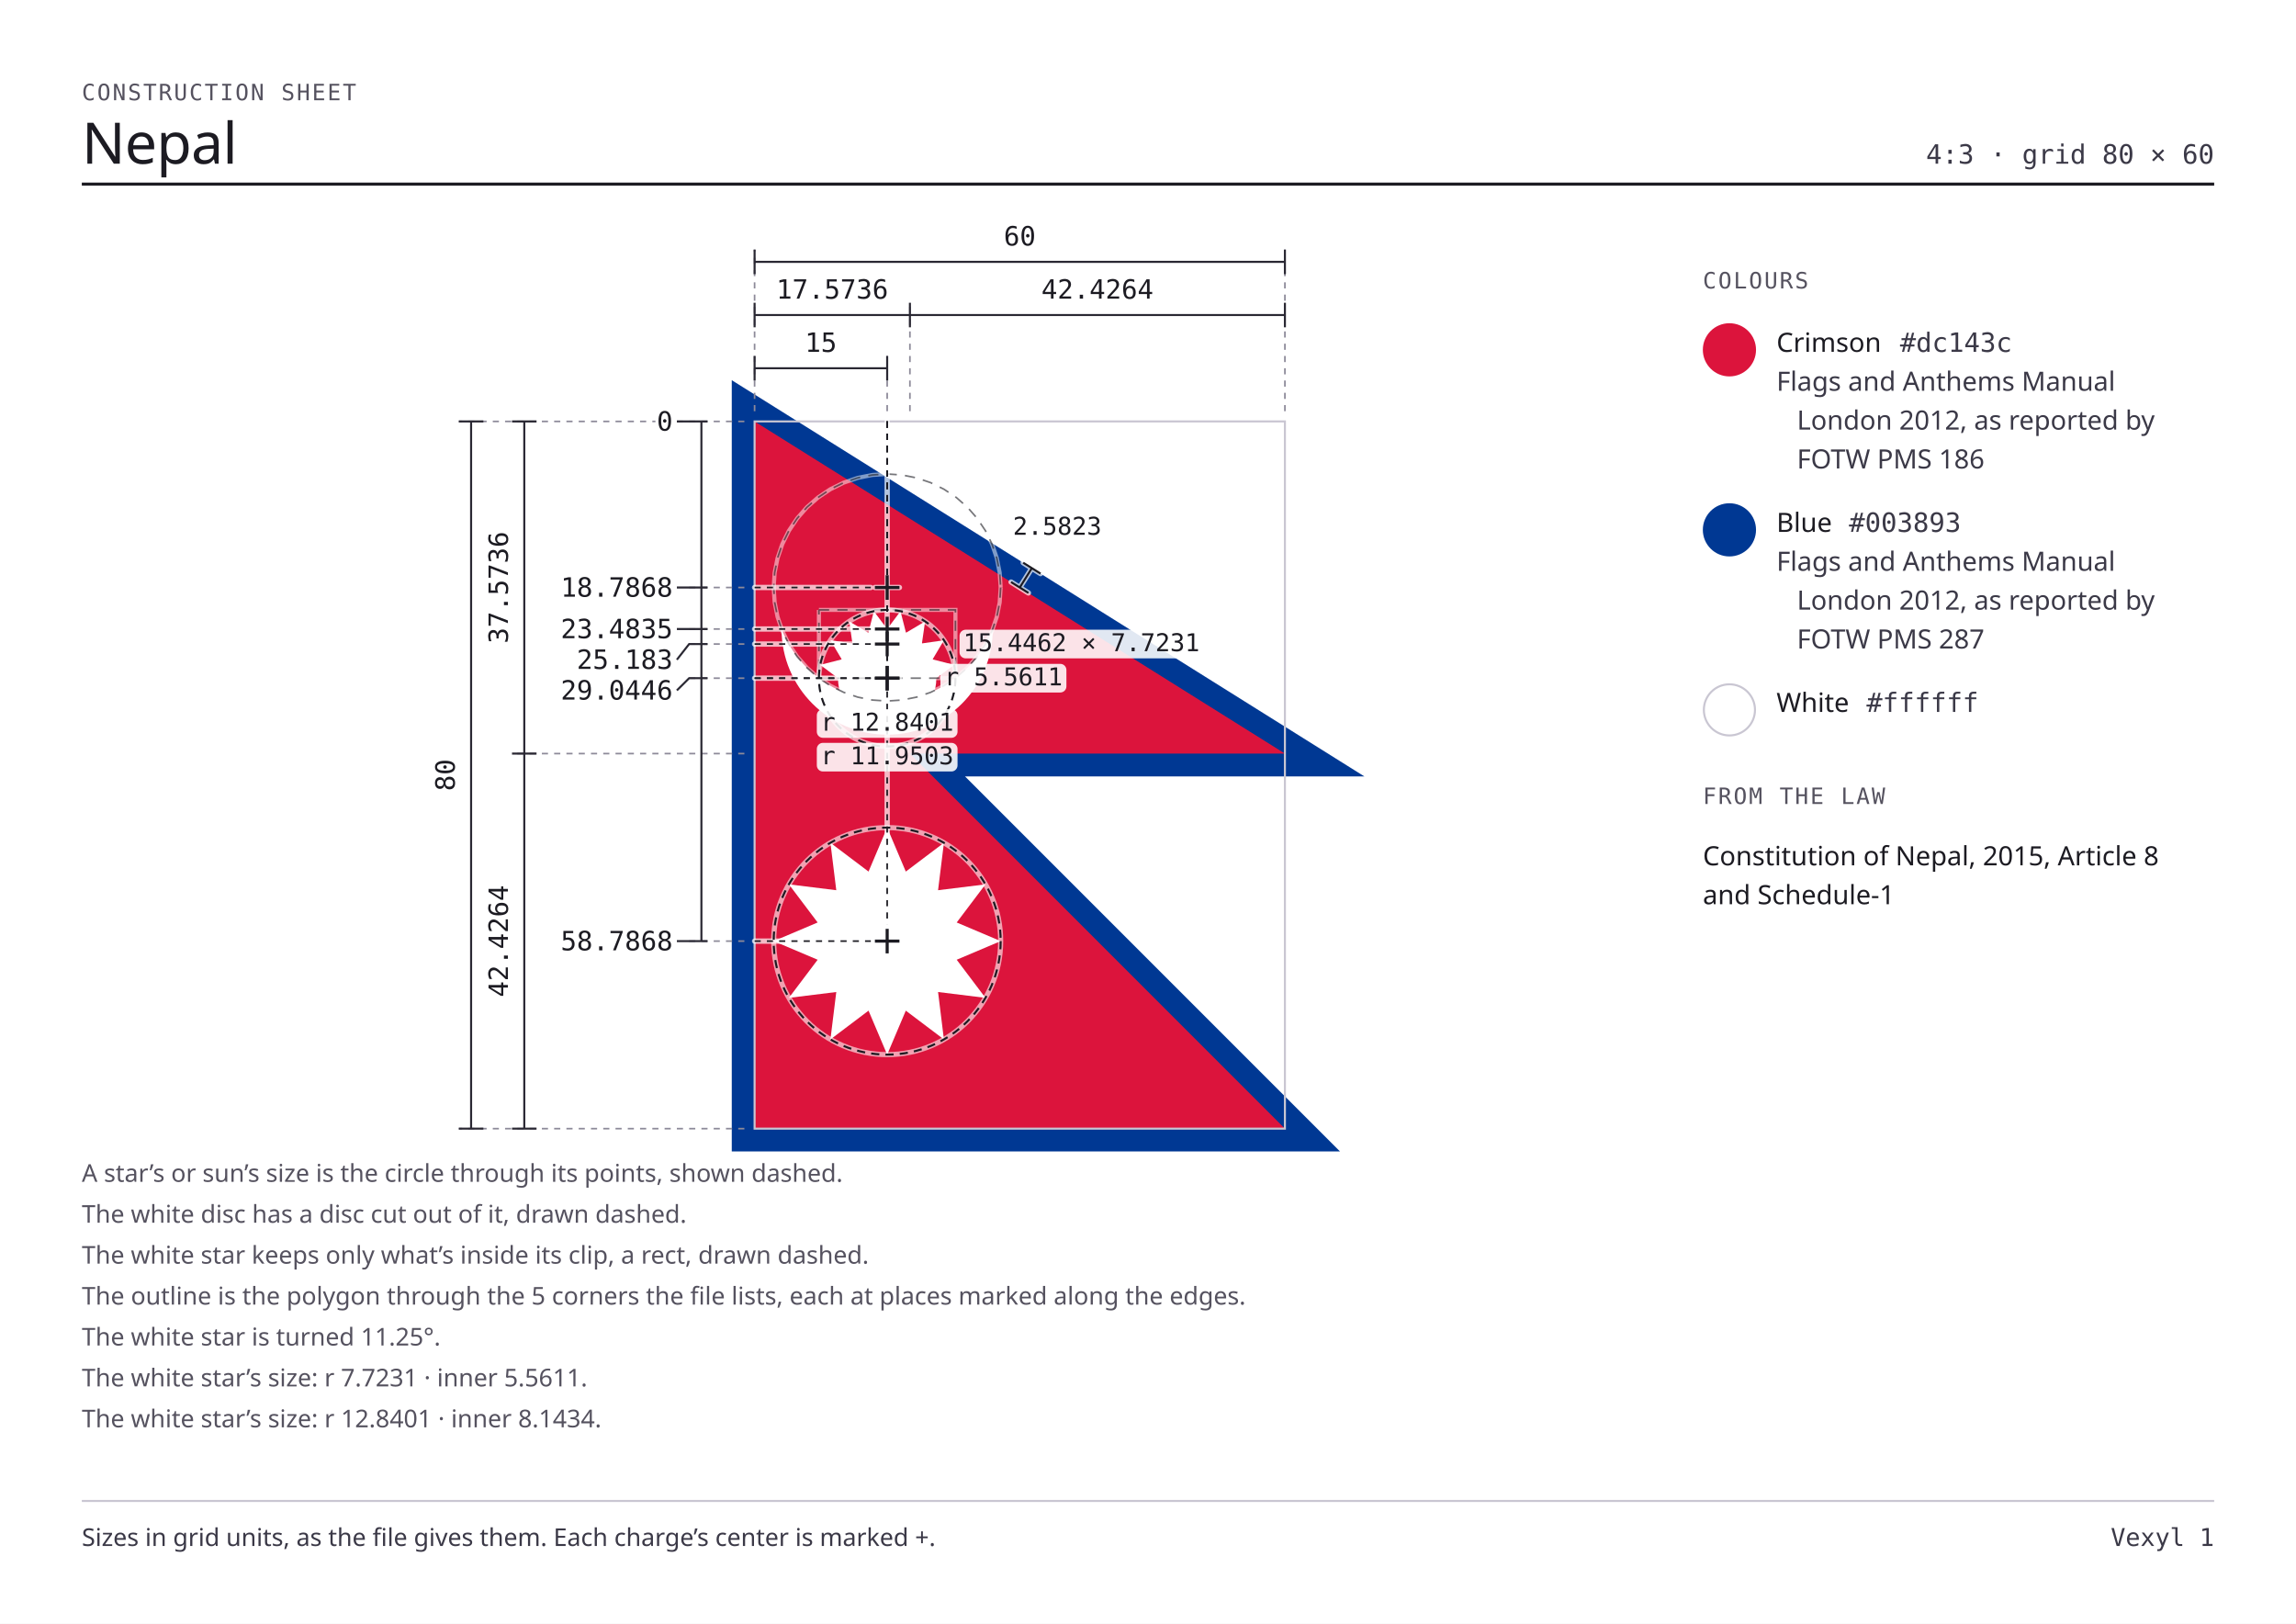
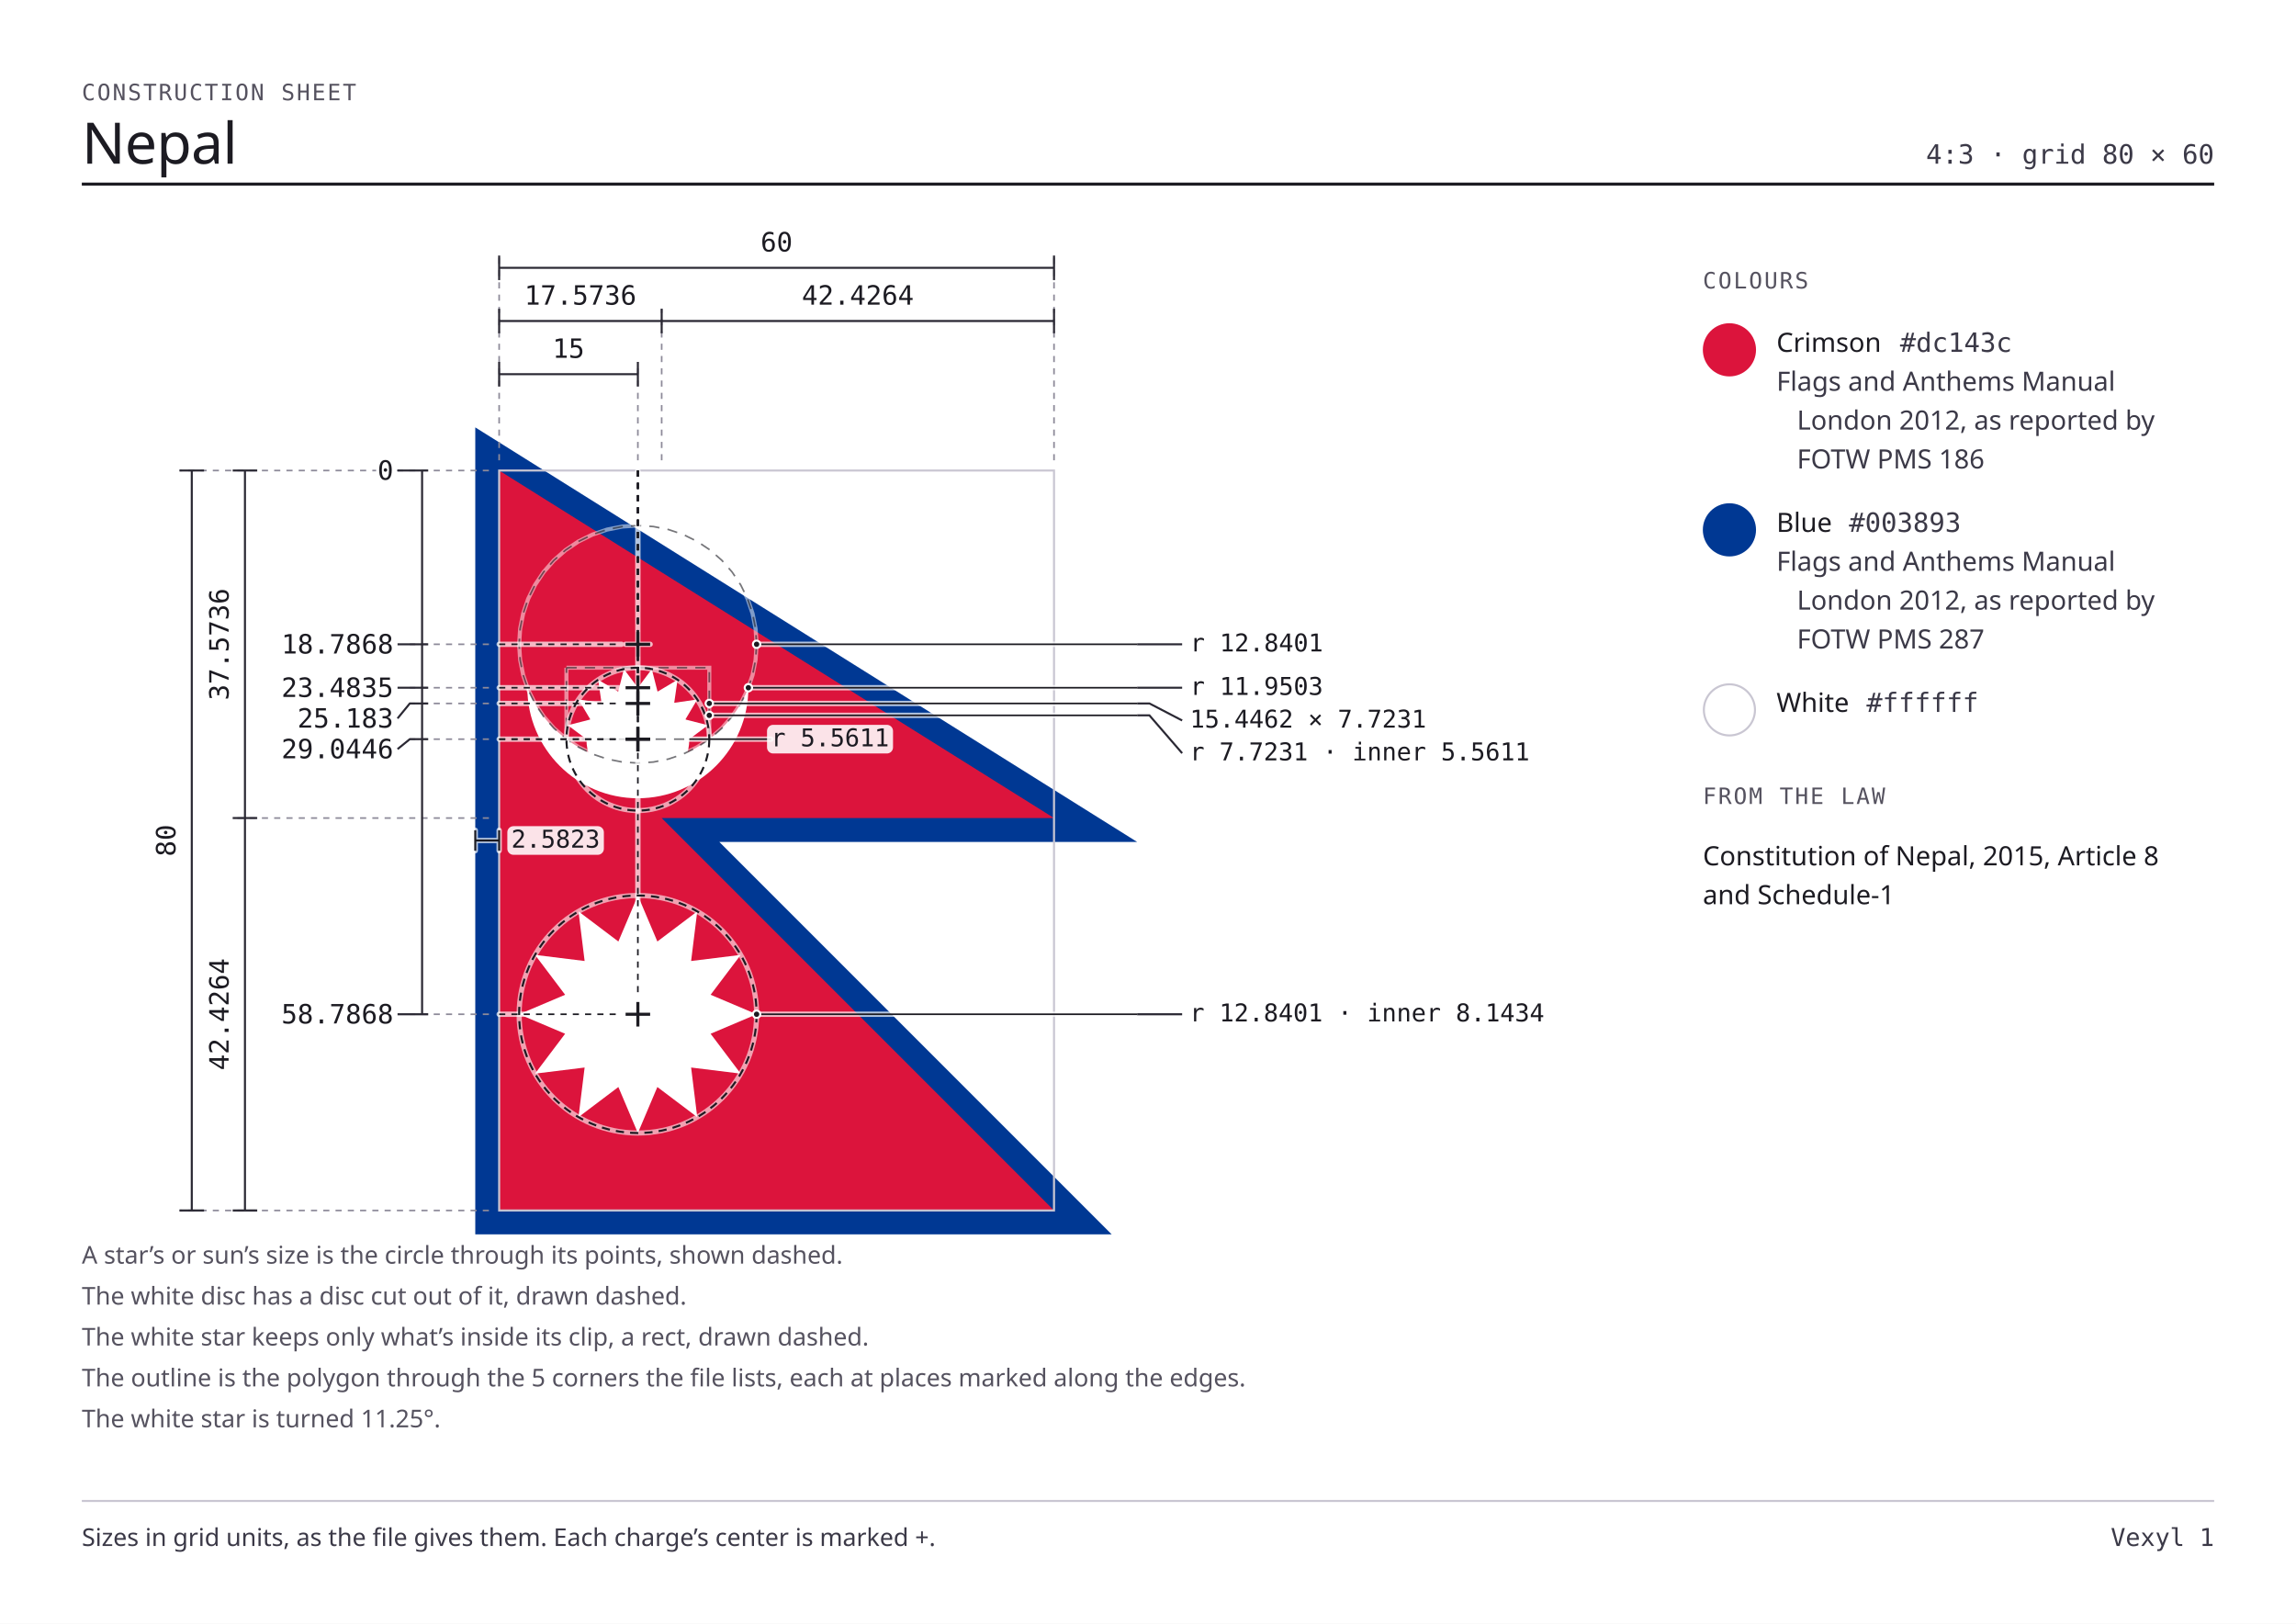
<svg xmlns="http://www.w3.org/2000/svg" width="297mm" height="210mm" viewBox="0 0 1122.52 793.701">
  <rect x="0" y="0" width="1122.52" height="793.701" fill="#ffffff" />
  <text x="40" y="49" font-family="Geist Mono, ui-monospace, monospace" font-size="11" letter-spacing="0.88" fill="#55525f">CONSTRUCTION SHEET</text>
  <text x="40" y="80" font-family="Geist, system-ui, sans-serif" font-size="28" font-weight="500" letter-spacing="-0.28" fill="#1c1b22">Nepal</text>
  <text x="1082.52" y="80" font-family="Geist Mono, ui-monospace, monospace" font-size="13" text-anchor="end" fill="#3b3947">4:3 · grid 80 × 60</text>
  <path d="M40 90H1082.52" stroke="#1c1b22" stroke-width="1.5" />
-   <svg x="357.763" y="185.846" width="309.278" height="377.014" viewBox="-2.582 -4.664 71.571 87.246" overflow="hidden">
+   <svg x="232.362" y="208.915" width="323.591" height="394.461" viewBox="-2.582 -4.664 71.571 87.246" overflow="hidden">
    <polygon points="-2.582,-4.664 68.989,40.156 23.808,40.156 66.234,82.582 -2.582,82.582" fill="#003893" />
    <clipPath id="vx-84f4dd9a1972748c-cs-f-flag1">
      <polygon points="0,0 60,37.574 17.574,37.574 60,80 0,80" />
    </clipPath>
    <g clip-path="url(#vx-84f4dd9a1972748c-cs-f-flag1)">
      <polygon points="0,0 60,0 60,80 0,80" fill="#dc143c" />
      <mask id="vx-84f4dd9a1972748c-cs-f-mask2" maskUnits="userSpaceOnUse" x="0" y="0" width="60" height="80">
        <polygon points="0,0 60,0 60,80 0,80" fill="#fff" />
        <circle cx="15" cy="18.787" r="12.84" fill="#000" />
      </mask>
      <g mask="url(#vx-84f4dd9a1972748c-cs-f-mask2)" style="isolation:isolate">
        <circle cx="15" cy="23.483" r="11.95" fill="#ffffff" />
      </g>
      <circle cx="15" cy="29.045" r="5.561" fill="#ffffff" />
      <clipPath id="vx-84f4dd9a1972748c-cs-f-clip3">
        <polygon points="7.277,21.321 22.723,21.321 22.723,29.045 7.277,29.045" />
      </clipPath>
      <g clip-path="url(#vx-84f4dd9a1972748c-cs-f-clip3)" style="isolation:isolate">
        <polygon points="16.507,21.47 17.128,23.907 19.291,22.623 18.932,25.112 21.422,24.754 20.138,26.916 22.575,27.538 20.561,29.045 22.575,30.551 20.138,31.173 21.422,33.335 18.932,32.977 19.291,35.466 17.128,34.182 16.507,36.619 15,34.606 13.493,36.619 12.872,34.182 10.709,35.466 11.068,32.977 8.578,33.335 9.862,31.173 7.425,30.551 9.439,29.045 7.425,27.538 9.862,26.916 8.578,24.754 11.068,25.112 10.709,22.623 12.872,23.907 13.493,21.47 15,23.483" fill="#ffffff" />
      </g>
      <polygon points="15,45.947 17.108,50.921 21.42,47.667 20.758,53.029 26.12,52.367 22.866,56.679 27.84,58.787 22.866,60.894 26.12,65.207 20.758,64.545 21.42,69.907 17.108,66.653 15,71.627 12.892,66.653 8.58,69.907 9.242,64.545 3.88,65.207 7.134,60.894 2.16,58.787 7.134,56.679 3.88,52.367 9.242,53.029 8.58,47.667 12.892,50.921" fill="#ffffff" />
    </g>
  </svg>
-   <rect x="368.922" y="206" width="259.276" height="345.701" fill="none" stroke="#c9c6d2" stroke-width="1" />
-   <path d="M368.922 201V122M433.741 201V174M444.862 201V148M628.198 201V122M363.922 206H224.322M363.922 368.365H250.322M363.922 551.701H224.322M363.922 287.183H336.922M363.922 307.478H336.922M363.922 314.822H336.922M363.922 331.509H336.922M363.922 460.033H336.922" fill="none" stroke="#8d8a99" stroke-width="0.8" stroke-dasharray="3 3" />
-   <text x="401.331" y="172" font-family="Geist Mono, ui-monospace, monospace" font-size="13" fill="#1c1b22" stroke="#ffffff" stroke-width="3" stroke-linejoin="round" paint-order="stroke" text-anchor="middle">15</text>
-   <text x="406.892" y="146" font-family="Geist Mono, ui-monospace, monospace" font-size="13" fill="#1c1b22" stroke="#ffffff" stroke-width="3" stroke-linejoin="round" paint-order="stroke" text-anchor="middle">17.5736</text>
-   <text x="536.53" y="146" font-family="Geist Mono, ui-monospace, monospace" font-size="13" fill="#1c1b22" stroke="#ffffff" stroke-width="3" stroke-linejoin="round" paint-order="stroke" text-anchor="middle">42.4264</text>
-   <text x="498.56" y="120" font-family="Geist Mono, ui-monospace, monospace" font-size="13" fill="#1c1b22" stroke="#ffffff" stroke-width="3" stroke-linejoin="round" paint-order="stroke" text-anchor="middle">60</text>
-   <text x="248.322" y="287.183" font-family="Geist Mono, ui-monospace, monospace" font-size="13" fill="#1c1b22" stroke="#ffffff" stroke-width="3" stroke-linejoin="round" paint-order="stroke" text-anchor="middle" transform="rotate(-90 248.322 287.1826)">37.5736</text>
-   <text x="248.322" y="460.033" font-family="Geist Mono, ui-monospace, monospace" font-size="13" fill="#1c1b22" stroke="#ffffff" stroke-width="3" stroke-linejoin="round" paint-order="stroke" text-anchor="middle" transform="rotate(-90 248.322 460.033)">42.4264</text>
-   <text x="222.322" y="378.85" font-family="Geist Mono, ui-monospace, monospace" font-size="13" fill="#1c1b22" stroke="#ffffff" stroke-width="3" stroke-linejoin="round" paint-order="stroke" text-anchor="middle" transform="rotate(-90 222.322 378.8504)">80</text>
-   <text x="328.922" y="210.5" font-family="Geist Mono, ui-monospace, monospace" font-size="13" fill="#1c1b22" stroke="#ffffff" stroke-width="3" stroke-linejoin="round" paint-order="stroke" text-anchor="end">0</text>
-   <text x="328.922" y="291.683" font-family="Geist Mono, ui-monospace, monospace" font-size="13" fill="#1c1b22" stroke="#ffffff" stroke-width="3" stroke-linejoin="round" paint-order="stroke" text-anchor="end">18.7868</text>
-   <text x="328.922" y="311.978" font-family="Geist Mono, ui-monospace, monospace" font-size="13" fill="#1c1b22" stroke="#ffffff" stroke-width="3" stroke-linejoin="round" paint-order="stroke" text-anchor="end">23.4835</text>
-   <text x="328.922" y="326.978" font-family="Geist Mono, ui-monospace, monospace" font-size="13" fill="#1c1b22" stroke="#ffffff" stroke-width="3" stroke-linejoin="round" paint-order="stroke" text-anchor="end">25.183</text>
-   <text x="328.922" y="341.978" font-family="Geist Mono, ui-monospace, monospace" font-size="13" fill="#1c1b22" stroke="#ffffff" stroke-width="3" stroke-linejoin="round" paint-order="stroke" text-anchor="end">29.0446</text>
-   <text x="328.922" y="464.533" font-family="Geist Mono, ui-monospace, monospace" font-size="13" fill="#1c1b22" stroke="#ffffff" stroke-width="3" stroke-linejoin="round" paint-order="stroke" text-anchor="end">58.7868</text>
-   <path d="M489.226 287.183L488.752 294.425L487.336 301.543L485.003 308.416L481.793 314.925L477.76 320.96L472.975 326.417L467.518 331.202L461.484 335.234L454.974 338.444L448.102 340.777L440.983 342.193L433.741 342.668L426.499 342.193L419.38 340.777L412.508 338.444L405.998 335.234L399.964 331.202L394.507 326.417L389.721 320.96L385.689 314.925L382.479 308.416L380.146 301.543L378.73 294.425L378.256 287.183L378.73 279.94L380.146 272.822L382.479 265.949L385.689 259.44L389.721 253.405L394.507 247.949L399.964 243.163L405.998 239.131L412.508 235.921L419.38 233.588L426.499 232.172L433.741 231.697L440.983 232.172L448.102 233.588L454.974 235.921L461.484 239.131L467.518 243.163L472.975 247.949L477.76 253.405L481.793 259.44L485.003 265.949L487.336 272.822L488.752 279.94L489.226 287.183M400.367 298.136L467.114 298.136L467.114 331.509L400.367 331.509L400.367 298.136" fill="none" stroke="#ffffff" stroke-width="2" stroke-opacity="0.5" />
-   <path d="M489.226 287.183L488.752 294.425L487.336 301.543L485.003 308.416L481.793 314.925L477.76 320.96L472.975 326.417L467.518 331.202L461.484 335.234L454.974 338.444L448.102 340.777L440.983 342.193L433.741 342.668L426.499 342.193L419.38 340.777L412.508 338.444L405.998 335.234L399.964 331.202L394.507 326.417L389.721 320.96L385.689 314.925L382.479 308.416L380.146 301.543L378.73 294.425L378.256 287.183L378.73 279.94L380.146 272.822L382.479 265.949L385.689 259.44L389.721 253.405L394.507 247.949L399.964 243.163L405.998 239.131L412.508 235.921L419.38 233.588L426.499 232.172L433.741 231.697L440.983 232.172L448.102 233.588L454.974 235.921L461.484 239.131L467.518 243.163L472.975 247.949L477.76 253.405L481.793 259.44L485.003 265.949L487.336 272.822L488.752 279.94L489.226 287.183M400.367 298.136L467.114 298.136L467.114 331.509L400.367 331.509L400.367 298.136" fill="none" stroke="#1c1b22" stroke-width="0.8" stroke-opacity="0.6" stroke-dasharray="5 4" />
-   <path d="M433.741 206V279.183M368.922 287.183H425.741M427.741 287.183H439.741M433.741 281.183V293.183M433.741 206V299.478M368.922 307.478H425.741M427.741 307.478H439.741M433.741 301.478V313.478M433.741 206V323.509M368.922 331.509H425.741M427.741 331.509H439.741M433.741 325.509V337.509M433.741 206V306.822M368.922 314.822H425.741M427.741 314.822H439.741M433.741 308.822V320.822M433.741 206V323.509M368.922 331.509H425.741M427.741 331.509H439.741M433.741 325.509V337.509M433.741 206V452.033M368.922 460.033H425.741M427.741 460.033H439.741M433.741 454.033V466.033M498.56 287.183L504.482 277.725M494.322 284.529L502.797 289.836M500.245 275.071L508.72 280.379" fill="none" stroke="#ffffff" stroke-width="2.6" stroke-opacity="0.7" stroke-linecap="round" />
-   <circle cx="433.741" cy="331.509" r="33.374" fill="none" stroke="#ffffff" stroke-width="2.5" stroke-opacity="0.6" />
-   <circle cx="433.741" cy="331.509" r="33.374" fill="none" stroke="#1c1b22" stroke-width="1" stroke-dasharray="4 3" />
-   <circle cx="433.741" cy="460.033" r="55.485" fill="none" stroke="#ffffff" stroke-width="2.5" stroke-opacity="0.6" />
-   <circle cx="433.741" cy="460.033" r="55.485" fill="none" stroke="#1c1b22" stroke-width="1" stroke-dasharray="4 3" />
-   <path d="M433.741 206V279.183M368.922 287.183H425.741" fill="none" stroke="#1c1b22" stroke-width="0.8" stroke-dasharray="3 3" />
-   <path d="M427.741 287.183H439.741M433.741 281.183V293.183" stroke="#1c1b22" stroke-width="1.5" />
-   <path d="M433.741 206V299.478M368.922 307.478H425.741" fill="none" stroke="#1c1b22" stroke-width="0.8" stroke-dasharray="3 3" />
-   <path d="M427.741 307.478H439.741M433.741 301.478V313.478" stroke="#1c1b22" stroke-width="1.5" />
-   <path d="M433.741 206V323.509M368.922 331.509H425.741" fill="none" stroke="#1c1b22" stroke-width="0.8" stroke-dasharray="3 3" />
-   <path d="M427.741 331.509H439.741M433.741 325.509V337.509" stroke="#1c1b22" stroke-width="1.5" />
-   <path d="M433.741 206V306.822M368.922 314.822H425.741" fill="none" stroke="#1c1b22" stroke-width="0.8" stroke-dasharray="3 3" />
-   <path d="M427.741 314.822H439.741M433.741 308.822V320.822" stroke="#1c1b22" stroke-width="1.5" />
-   <path d="M433.741 206V323.509M368.922 331.509H425.741" fill="none" stroke="#1c1b22" stroke-width="0.8" stroke-dasharray="3 3" />
-   <path d="M427.741 331.509H439.741M433.741 325.509V337.509" stroke="#1c1b22" stroke-width="1.5" />
-   <path d="M433.741 206V452.033M368.922 460.033H425.741" fill="none" stroke="#1c1b22" stroke-width="0.8" stroke-dasharray="3 3" />
-   <path d="M427.741 460.033H439.741M433.741 454.033V466.033" stroke="#1c1b22" stroke-width="1.5" />
-   <path d="M498.56 287.183L504.482 277.725" fill="none" stroke="#1c1b22" stroke-width="1" />
-   <path d="M494.322 284.529L502.797 289.836" fill="none" stroke="#1c1b22" stroke-width="1" />
-   <path d="M500.245 275.071L508.72 280.379" fill="none" stroke="#1c1b22" stroke-width="1" />
-   <path d="M368.922 180H433.741M368.922 174V186M433.741 174V186M368.922 154H444.862M368.922 148V160M444.862 148V160M444.862 154H628.198M444.862 148V160M628.198 148V160M368.922 128H628.198M368.922 122V134M628.198 122V134M256.322 206V368.365M250.322 206H262.322M250.322 368.365H262.322M256.322 368.365V551.701M250.322 368.365H262.322M250.322 551.701H262.322M230.322 206V551.701M224.322 206H236.322M224.322 551.701H236.322M342.922 206V460.033M345.922 206H336.922L330.922 206M345.922 287.183H336.922L330.922 287.183M345.922 307.478H336.922L330.922 307.478M345.922 314.822H336.922L330.922 322.478M345.922 331.509H336.922L330.922 337.478M345.922 460.033H336.922L330.922 460.033" fill="none" stroke="#2a2833" stroke-width="1" />
-   <rect x="399.341" y="346.668" width="68.8" height="14" rx="3" fill="#ffffff" fill-opacity="0.88" />
-   <text x="433.741" y="357.168" font-family="Geist Mono, ui-monospace, monospace" font-size="12" fill="#1c1b22" text-anchor="middle">r 12.8401</text>
-   <rect x="399.341" y="363.119" width="68.8" height="14" rx="3" fill="#ffffff" fill-opacity="0.88" />
-   <text x="433.741" y="373.619" font-family="Geist Mono, ui-monospace, monospace" font-size="12" fill="#1c1b22" text-anchor="middle">r 11.9503</text>
-   <rect x="459.772" y="324.509" width="61.6" height="14" rx="3" fill="#ffffff" fill-opacity="0.88" />
-   <text x="490.572" y="335.009" font-family="Geist Mono, ui-monospace, monospace" font-size="12" fill="#1c1b22" text-anchor="middle">r 5.5611</text>
-   <rect x="469.114" y="307.822" width="119.2" height="14" rx="3" fill="#ffffff" fill-opacity="0.88" />
-   <text x="528.714" y="318.322" font-family="Geist Mono, ui-monospace, monospace" font-size="12" fill="#1c1b22" text-anchor="middle">15.4462 × 7.7231</text>
-   <rect x="493.3" y="250.896" width="47.2" height="14" rx="3" fill="#ffffff" fill-opacity="0.88" />
-   <text x="516.9" y="261.396" font-family="Geist Mono, ui-monospace, monospace" font-size="12" fill="#1c1b22" text-anchor="middle">2.5823</text>
-   <text x="40" y="577.701" font-family="Geist, system-ui, sans-serif" font-size="12" fill="#55525f">A star’s or sun’s size is the circle through its points, shown dashed.</text>
-   <text x="40" y="597.701" font-family="Geist, system-ui, sans-serif" font-size="12" fill="#55525f">The white disc has a disc cut out of it, drawn dashed.</text>
-   <text x="40" y="617.701" font-family="Geist, system-ui, sans-serif" font-size="12" fill="#55525f">The white star keeps only what’s inside its clip, a rect, drawn dashed.</text>
-   <text x="40" y="637.701" font-family="Geist, system-ui, sans-serif" font-size="12" fill="#55525f">The outline is the polygon through the 5 corners the file lists, each at places marked along the edges.</text>
-   <text x="40" y="657.701" font-family="Geist, system-ui, sans-serif" font-size="12" fill="#55525f">The white star is turned 11.25°.</text>
-   <text x="40" y="677.701" font-family="Geist, system-ui, sans-serif" font-size="12" fill="#55525f">The white star’s size: r 7.7231 · inner 5.5611.</text>
-   <text x="40" y="697.701" font-family="Geist, system-ui, sans-serif" font-size="12" fill="#55525f">The white star’s size: r 12.8401 · inner 8.1434.</text>
+   <rect x="244.037" y="230.002" width="271.274" height="361.699" fill="none" stroke="#c9c6d2" stroke-width="1" />
+   <path d="M244.037 225.002V124.915M311.856 225.002V176.915M323.492 225.002V150.915M515.312 225.002V124.915M239.037 230.002H87.762M239.037 399.881H113.762M239.037 591.701H87.762M239.037 314.941H200.362M239.037 336.176H200.362M239.037 343.86H200.362M239.037 361.319H200.362M239.037 495.791H200.362" fill="none" stroke="#8d8a99" stroke-width="0.8" stroke-dasharray="3 3" />
+   <text x="277.947" y="174.915" font-family="Geist Mono, ui-monospace, monospace" font-size="13" fill="#1c1b22" stroke="#ffffff" stroke-width="3" stroke-linejoin="round" paint-order="stroke" text-anchor="middle">15</text>
+   <text x="283.765" y="148.915" font-family="Geist Mono, ui-monospace, monospace" font-size="13" fill="#1c1b22" stroke="#ffffff" stroke-width="3" stroke-linejoin="round" paint-order="stroke" text-anchor="middle">17.5736</text>
+   <text x="419.402" y="148.915" font-family="Geist Mono, ui-monospace, monospace" font-size="13" fill="#1c1b22" stroke="#ffffff" stroke-width="3" stroke-linejoin="round" paint-order="stroke" text-anchor="middle">42.4264</text>
+   <text x="379.675" y="122.915" font-family="Geist Mono, ui-monospace, monospace" font-size="13" fill="#1c1b22" stroke="#ffffff" stroke-width="3" stroke-linejoin="round" paint-order="stroke" text-anchor="middle">60</text>
+   <text x="111.762" y="314.941" font-family="Geist Mono, ui-monospace, monospace" font-size="13" fill="#1c1b22" stroke="#ffffff" stroke-width="3" stroke-linejoin="round" paint-order="stroke" text-anchor="middle" transform="rotate(-90 111.7623 314.9415)">37.5736</text>
+   <text x="111.762" y="495.791" font-family="Geist Mono, ui-monospace, monospace" font-size="13" fill="#1c1b22" stroke="#ffffff" stroke-width="3" stroke-linejoin="round" paint-order="stroke" text-anchor="middle" transform="rotate(-90 111.7623 495.7909)">42.4264</text>
+   <text x="85.762" y="410.851" font-family="Geist Mono, ui-monospace, monospace" font-size="13" fill="#1c1b22" stroke="#ffffff" stroke-width="3" stroke-linejoin="round" paint-order="stroke" text-anchor="middle" transform="rotate(-90 85.76231 410.8514)">80</text>
+   <text x="192.362" y="234.502" font-family="Geist Mono, ui-monospace, monospace" font-size="13" fill="#1c1b22" stroke="#ffffff" stroke-width="3" stroke-linejoin="round" paint-order="stroke" text-anchor="end">0</text>
+   <text x="192.362" y="319.441" font-family="Geist Mono, ui-monospace, monospace" font-size="13" fill="#1c1b22" stroke="#ffffff" stroke-width="3" stroke-linejoin="round" paint-order="stroke" text-anchor="end">18.7868</text>
+   <text x="192.362" y="340.676" font-family="Geist Mono, ui-monospace, monospace" font-size="13" fill="#1c1b22" stroke="#ffffff" stroke-width="3" stroke-linejoin="round" paint-order="stroke" text-anchor="end">23.4835</text>
+   <text x="192.362" y="355.676" font-family="Geist Mono, ui-monospace, monospace" font-size="13" fill="#1c1b22" stroke="#ffffff" stroke-width="3" stroke-linejoin="round" paint-order="stroke" text-anchor="end">25.183</text>
+   <text x="192.362" y="370.676" font-family="Geist Mono, ui-monospace, monospace" font-size="13" fill="#1c1b22" stroke="#ffffff" stroke-width="3" stroke-linejoin="round" paint-order="stroke" text-anchor="end">29.0446</text>
+   <text x="192.362" y="500.291" font-family="Geist Mono, ui-monospace, monospace" font-size="13" fill="#1c1b22" stroke="#ffffff" stroke-width="3" stroke-linejoin="round" paint-order="stroke" text-anchor="end">58.7868</text>
+   <path d="M369.909 314.941L369.413 322.519L367.931 329.967L365.49 337.157L362.132 343.968L357.913 350.282L352.906 355.991L347.197 360.998L340.883 365.217L334.072 368.576L326.881 371.016L319.433 372.498L311.856 372.995L304.279 372.498L296.831 371.016L289.64 368.576L282.829 365.217L276.516 360.998L270.806 355.991L265.799 350.282L261.581 343.968L258.222 337.157L255.781 329.967L254.3 322.519L253.803 314.941L254.3 307.364L255.781 299.916L258.222 292.726L261.581 285.915L265.799 279.601L270.806 273.892L276.516 268.885L282.829 264.666L289.64 261.307L296.831 258.866L304.279 257.385L311.856 256.888L319.433 257.385L326.881 258.866L334.072 261.307L340.883 264.666L347.197 268.885L352.906 273.892L357.913 279.601L362.132 285.915L365.49 292.726L367.931 299.916L369.413 307.364L369.909 314.941M276.938 326.401L346.774 326.401L346.774 361.319L276.938 361.319L276.938 326.401" fill="none" stroke="#ffffff" stroke-width="2" stroke-opacity="0.5" />
+   <path d="M369.909 314.941L369.413 322.519L367.931 329.967L365.49 337.157L362.132 343.968L357.913 350.282L352.906 355.991L347.197 360.998L340.883 365.217L334.072 368.576L326.881 371.016L319.433 372.498L311.856 372.995L304.279 372.498L296.831 371.016L289.64 368.576L282.829 365.217L276.516 360.998L270.806 355.991L265.799 350.282L261.581 343.968L258.222 337.157L255.781 329.967L254.3 322.519L253.803 314.941L254.3 307.364L255.781 299.916L258.222 292.726L261.581 285.915L265.799 279.601L270.806 273.892L276.516 268.885L282.829 264.666L289.64 261.307L296.831 258.866L304.279 257.385L311.856 256.888L319.433 257.385L326.881 258.866L334.072 261.307L340.883 264.666L347.197 268.885L352.906 273.892L357.913 279.601L362.132 285.915L365.49 292.726L367.931 299.916L369.413 307.364L369.909 314.941M276.938 326.401L346.774 326.401L346.774 361.319L276.938 361.319L276.938 326.401" fill="none" stroke="#1c1b22" stroke-width="0.8" stroke-opacity="0.6" stroke-dasharray="5 4" />
+   <path d="M311.856 230.002V306.941M244.037 314.941H303.856M305.856 314.941H317.856M311.856 308.941V320.941M311.856 230.002V328.176M244.037 336.176H303.856M305.856 336.176H317.856M311.856 330.176V342.176M311.856 230.002V353.319M244.037 361.319H303.856M305.856 361.319H317.856M311.856 355.319V367.319M311.856 230.002V335.86M244.037 343.86H303.856M305.856 343.86H317.856M311.856 337.86V349.86M311.856 230.002V353.319M244.037 361.319H303.856M305.856 361.319H317.856M311.856 355.319V367.319M311.856 230.002V487.791M244.037 495.791H303.856M305.856 495.791H317.856M311.856 489.791V501.791M369.909 314.941H555.953M365.886 336.176H555.953M336.999 361.319L376.999 361.319M346.774 343.86H555.953M346.774 349.68H555.953M369.909 495.791H555.953M244.037 410.851L232.362 410.851M244.037 415.851L244.037 405.851M232.362 415.851L232.362 405.851" fill="none" stroke="#ffffff" stroke-width="2.6" stroke-opacity="0.7" stroke-linecap="round" />
+   <circle cx="311.856" cy="361.319" r="34.918" fill="none" stroke="#ffffff" stroke-width="2.5" stroke-opacity="0.6" />
+   <circle cx="311.856" cy="361.319" r="34.918" fill="none" stroke="#1c1b22" stroke-width="1" stroke-dasharray="4 3" />
+   <circle cx="311.856" cy="495.791" r="58.053" fill="none" stroke="#ffffff" stroke-width="2.5" stroke-opacity="0.6" />
+   <circle cx="311.856" cy="495.791" r="58.053" fill="none" stroke="#1c1b22" stroke-width="1" stroke-dasharray="4 3" />
+   <path d="M311.856 230.002V306.941M244.037 314.941H303.856" fill="none" stroke="#1c1b22" stroke-width="0.8" stroke-dasharray="3 3" />
+   <path d="M305.856 314.941H317.856M311.856 308.941V320.941" stroke="#1c1b22" stroke-width="1.5" />
+   <path d="M311.856 230.002V328.176M244.037 336.176H303.856" fill="none" stroke="#1c1b22" stroke-width="0.8" stroke-dasharray="3 3" />
+   <path d="M305.856 336.176H317.856M311.856 330.176V342.176" stroke="#1c1b22" stroke-width="1.5" />
+   <path d="M311.856 230.002V353.319M244.037 361.319H303.856" fill="none" stroke="#1c1b22" stroke-width="0.8" stroke-dasharray="3 3" />
+   <path d="M305.856 361.319H317.856M311.856 355.319V367.319" stroke="#1c1b22" stroke-width="1.5" />
+   <path d="M311.856 230.002V335.86M244.037 343.86H303.856" fill="none" stroke="#1c1b22" stroke-width="0.8" stroke-dasharray="3 3" />
+   <path d="M305.856 343.86H317.856M311.856 337.86V349.86" stroke="#1c1b22" stroke-width="1.5" />
+   <path d="M311.856 230.002V353.319M244.037 361.319H303.856" fill="none" stroke="#1c1b22" stroke-width="0.8" stroke-dasharray="3 3" />
+   <path d="M305.856 361.319H317.856M311.856 355.319V367.319" stroke="#1c1b22" stroke-width="1.5" />
+   <path d="M311.856 230.002V487.791M244.037 495.791H303.856" fill="none" stroke="#1c1b22" stroke-width="0.8" stroke-dasharray="3 3" />
+   <path d="M305.856 495.791H317.856M311.856 489.791V501.791" stroke="#1c1b22" stroke-width="1.5" />
+   <path d="M369.909 314.941H555.953" fill="none" stroke="#1c1b22" stroke-width="0.8" />
+   <circle cx="369.909" cy="314.941" r="1.8" fill="#1c1b22" stroke="#ffffff" stroke-width="1" />
+   <path d="M365.886 336.176H555.953" fill="none" stroke="#1c1b22" stroke-width="0.8" />
+   <circle cx="365.886" cy="336.176" r="1.8" fill="#1c1b22" stroke="#ffffff" stroke-width="1" />
+   <path d="M336.999 361.319L376.999 361.319" fill="none" stroke="#1c1b22" stroke-width="0.8" />
+   <path d="M346.774 343.86H555.953" fill="none" stroke="#1c1b22" stroke-width="0.8" />
+   <circle cx="346.774" cy="343.86" r="1.8" fill="#1c1b22" stroke="#ffffff" stroke-width="1" />
+   <path d="M346.774 349.68H555.953" fill="none" stroke="#1c1b22" stroke-width="0.8" />
+   <circle cx="346.774" cy="349.68" r="1.8" fill="#1c1b22" stroke="#ffffff" stroke-width="1" />
+   <path d="M369.909 495.791H555.953" fill="none" stroke="#1c1b22" stroke-width="0.8" />
+   <circle cx="369.909" cy="495.791" r="1.8" fill="#1c1b22" stroke="#ffffff" stroke-width="1" />
+   <path d="M244.037 410.851L232.362 410.851" fill="none" stroke="#1c1b22" stroke-width="1" />
+   <path d="M244.037 415.851L244.037 405.851" fill="none" stroke="#1c1b22" stroke-width="1" />
+   <path d="M232.362 415.851L232.362 405.851" fill="none" stroke="#1c1b22" stroke-width="1" />
+   <path d="M244.037 182.915H311.856M244.037 176.915V188.915M311.856 176.915V188.915M244.037 156.915H323.492M244.037 150.915V162.915M323.492 150.915V162.915M323.492 156.915H515.312M323.492 150.915V162.915M515.312 150.915V162.915M244.037 130.915H515.312M244.037 124.915V136.915M515.312 124.915V136.915M119.762 230.002V399.881M113.762 230.002H125.762M113.762 399.881H125.762M119.762 399.881V591.701M113.762 399.881H125.762M113.762 591.701H125.762M93.762 230.002V591.701M87.762 230.002H99.762M87.762 591.701H99.762M206.362 230.002V495.791M209.362 230.002H200.362L194.362 230.002M209.362 314.941H200.362L194.362 314.941M209.362 336.176H200.362L194.362 336.176M209.362 343.86H200.362L194.362 351.176M209.362 361.319H200.362L194.362 366.176M209.362 495.791H200.362L194.362 495.791M555.953 314.941H561.953L577.953 314.941M555.953 336.176H561.953L577.953 336.176M555.953 343.86H561.953L577.953 352.176M555.953 349.68H561.953L577.953 368.176M555.953 495.791H561.953L577.953 495.791" fill="none" stroke="#2a2833" stroke-width="1" />
+   <text x="614.353" y="318.441" font-family="Geist Mono, ui-monospace, monospace" font-size="12" fill="#1c1b22" text-anchor="middle">r 12.8401</text>
+   <text x="614.353" y="339.676" font-family="Geist Mono, ui-monospace, monospace" font-size="12" fill="#1c1b22" text-anchor="middle">r 11.9503</text>
+   <rect x="374.999" y="354.319" width="61.6" height="14" rx="3" fill="#ffffff" fill-opacity="0.88" />
+   <text x="405.799" y="364.819" font-family="Geist Mono, ui-monospace, monospace" font-size="12" fill="#1c1b22" text-anchor="middle">r 5.5611</text>
+   <text x="639.553" y="355.676" font-family="Geist Mono, ui-monospace, monospace" font-size="12" fill="#1c1b22" text-anchor="middle">15.4462 × 7.7231</text>
+   <text x="664.753" y="371.676" font-family="Geist Mono, ui-monospace, monospace" font-size="12" fill="#1c1b22" text-anchor="middle">r 7.7231 · inner 5.5611</text>
+   <text x="668.353" y="499.291" font-family="Geist Mono, ui-monospace, monospace" font-size="12" fill="#1c1b22" text-anchor="middle">r 12.8401 · inner 8.1434</text>
+   <rect x="248.037" y="403.851" width="47.2" height="14" rx="3" fill="#ffffff" fill-opacity="0.88" />
+   <text x="271.637" y="414.351" font-family="Geist Mono, ui-monospace, monospace" font-size="12" fill="#1c1b22" text-anchor="middle">2.5823</text>
+   <text x="40" y="617.701" font-family="Geist, system-ui, sans-serif" font-size="12" fill="#55525f">A star’s or sun’s size is the circle through its points, shown dashed.</text>
+   <text x="40" y="637.701" font-family="Geist, system-ui, sans-serif" font-size="12" fill="#55525f">The white disc has a disc cut out of it, drawn dashed.</text>
+   <text x="40" y="657.701" font-family="Geist, system-ui, sans-serif" font-size="12" fill="#55525f">The white star keeps only what’s inside its clip, a rect, drawn dashed.</text>
+   <text x="40" y="677.701" font-family="Geist, system-ui, sans-serif" font-size="12" fill="#55525f">The outline is the polygon through the 5 corners the file lists, each at places marked along the edges.</text>
+   <text x="40" y="697.701" font-family="Geist, system-ui, sans-serif" font-size="12" fill="#55525f">The white star is turned 11.25°.</text>
  <text x="832.52" y="141" font-family="Geist Mono, ui-monospace, monospace" font-size="11" font-weight="500" letter-spacing="0.88" fill="#55525f">COLOURS</text>
  <circle cx="845.52" cy="171" r="13" fill="#dc143c" />
  <text x="868.52" y="172" font-family="Geist, system-ui, sans-serif" font-size="13" font-weight="500" fill="#1c1b22">Crimson</text>
  <text x="928.901" y="172" font-family="Geist Mono, ui-monospace, monospace" font-size="13" fill="#3b3947">#dc143c</text>
  <text x="868.52" y="191" font-family="Geist, system-ui, sans-serif" font-size="13" fill="#3b3947">Flags and Anthems Manual</text>
  <text x="878.52" y="210" font-family="Geist, system-ui, sans-serif" font-size="13" fill="#3b3947">London 2012, as reported by</text>
  <text x="878.52" y="229" font-family="Geist, system-ui, sans-serif" font-size="13" fill="#3b3947">FOTW PMS 186</text>
  <circle cx="845.52" cy="259" r="13" fill="#003893" />
  <text x="868.52" y="260" font-family="Geist, system-ui, sans-serif" font-size="13" font-weight="500" fill="#1c1b22">Blue</text>
  <text x="903.949" y="260" font-family="Geist Mono, ui-monospace, monospace" font-size="13" fill="#3b3947">#003893</text>
  <text x="868.52" y="279" font-family="Geist, system-ui, sans-serif" font-size="13" fill="#3b3947">Flags and Anthems Manual</text>
  <text x="878.52" y="298" font-family="Geist, system-ui, sans-serif" font-size="13" fill="#3b3947">London 2012, as reported by</text>
  <text x="878.52" y="317" font-family="Geist, system-ui, sans-serif" font-size="13" fill="#3b3947">FOTW PMS 287</text>
  <circle cx="845.52" cy="347" r="12.5" fill="#ffffff" stroke="#c9c6d2" stroke-width="1" />
  <text x="868.52" y="348" font-family="Geist, system-ui, sans-serif" font-size="13" font-weight="500" fill="#1c1b22">White</text>
  <text x="912.521" y="348" font-family="Geist Mono, ui-monospace, monospace" font-size="13" fill="#3b3947">#ffffff</text>
  <text x="832.52" y="393" font-family="Geist Mono, ui-monospace, monospace" font-size="11" font-weight="500" letter-spacing="0.88" fill="#55525f">FROM THE LAW</text>
  <text x="832.52" y="423" font-family="Geist, system-ui, sans-serif" font-size="13" fill="#1c1b22">Constitution of Nepal, 2015, Article 8</text>
  <text x="832.52" y="442" font-family="Geist, system-ui, sans-serif" font-size="13" fill="#1c1b22">and Schedule-1</text>
  <path d="M40 733.701H1082.52" stroke="#c9c6d2" stroke-width="1" />
  <text x="40" y="755.701" font-family="Geist, system-ui, sans-serif" font-size="12" fill="#3b3947">Sizes in grid units, as the file gives them. Each charge’s center is marked +.</text>
  <text x="1082.52" y="755.701" font-family="Geist Mono, ui-monospace, monospace" font-size="12" text-anchor="end" fill="#3b3947">Vexyl 1</text>
</svg>
